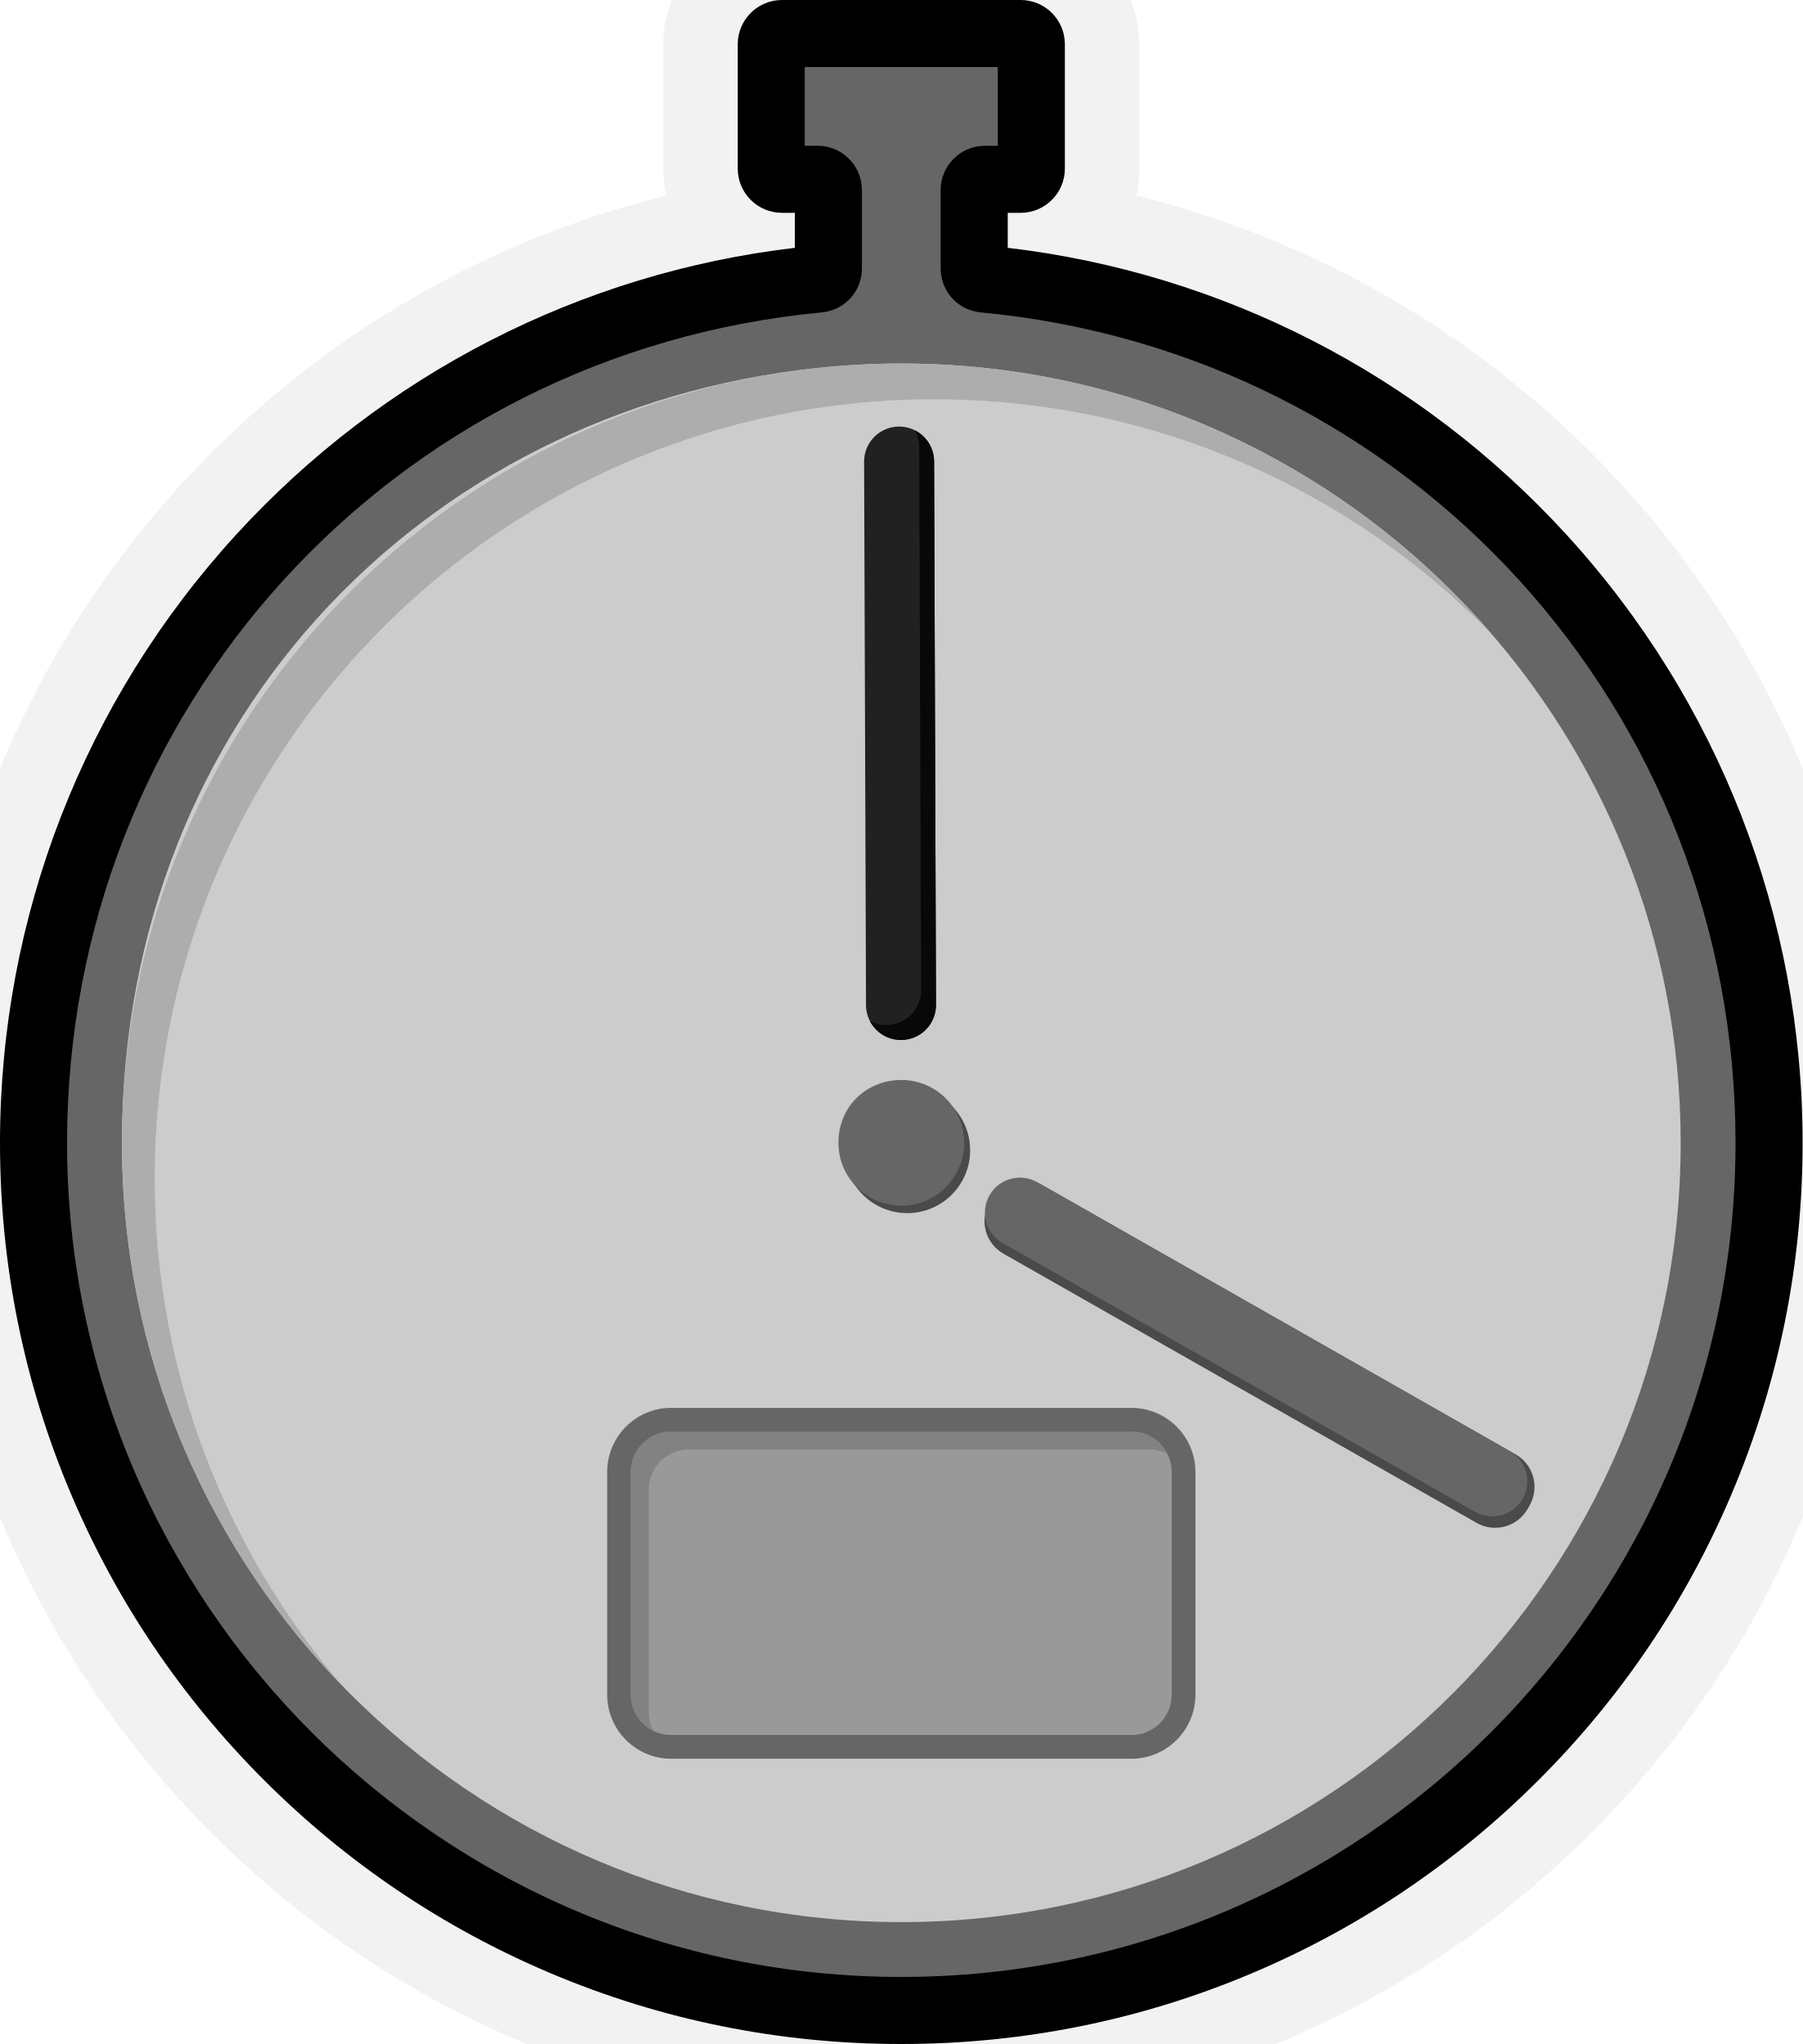
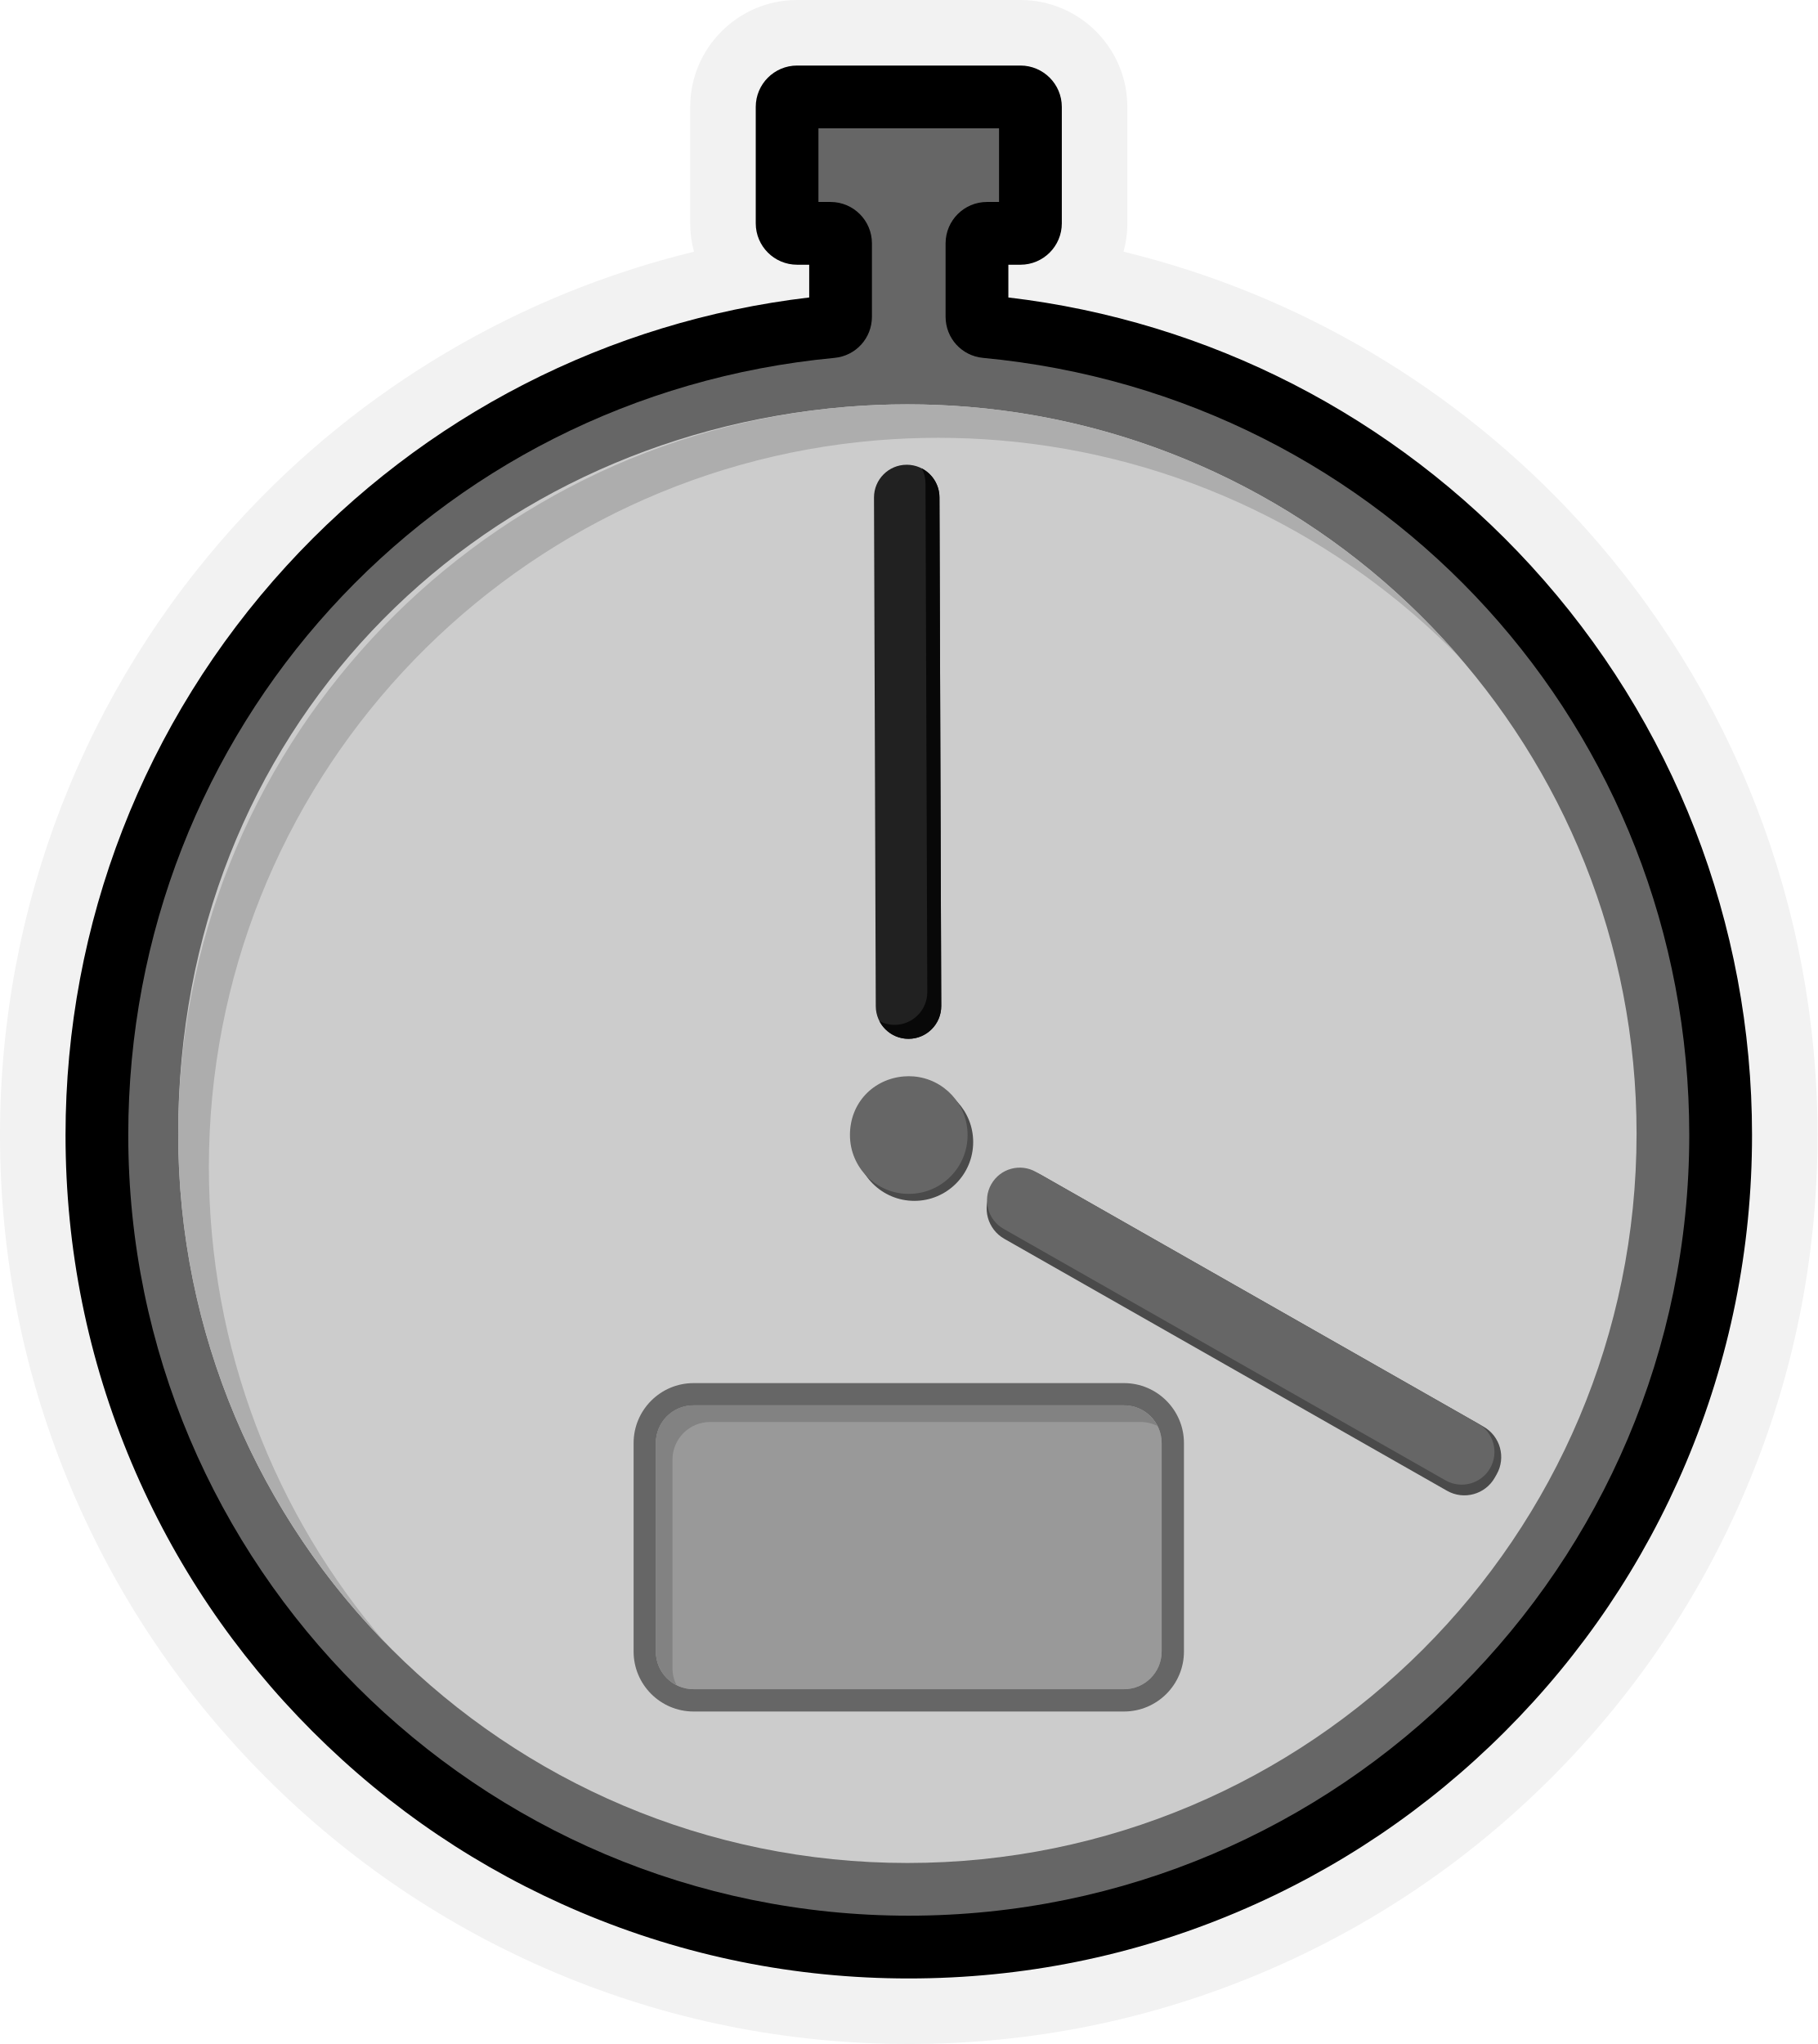
- <svg xmlns="http://www.w3.org/2000/svg" id="Layer_2" data-name="Layer 2" viewBox="0 0 1209.52 1371.65">
+ <svg xmlns="http://www.w3.org/2000/svg" id="Layer_2" data-name="Layer 2" viewBox="0 0 1303.52 1465.65">
  <defs>
    <style>
      .cls-1 {
        fill: #999;
      }

      .cls-1, .cls-2, .cls-3, .cls-4, .cls-5, .cls-6, .cls-7, .cls-8, .cls-9, .cls-10 {
        stroke-width: 0px;
      }

      .cls-2 {
        fill: #666;
      }

-       .cls-11 {
-         fill: none;
-         stroke: #f2f2f2;
-         stroke-width: 100px;
-       }
- 
      .cls-4 {
-         fill: #b3b3b3;
+         fill: #ccc;
      }

      .cls-5 {
-         fill: #ccc;
+         fill: #828282;
      }

      .cls-6 {
-         fill: #828282;
+         fill: #212121;
      }

      .cls-7 {
-         fill: #212121;
+         fill: #f2f2f2;
      }

      .cls-8 {
        fill: #4a4a4a;
      }

      .cls-9 {
        fill: #080808;
      }

      .cls-10 {
        fill: #adadad;
      }
    </style>
  </defs>
  <g id="Counter">
    <g id="counter_chronometer">
      <g>
-         <circle class="cls-5" cx="604.76" cy="766.89" r="502.22" />
-         <path class="cls-4" d="m604.76,286.67c64.84,0,127.73,12.69,186.92,37.73,57.18,24.19,108.54,58.81,152.65,102.92,44.11,44.11,78.74,95.47,102.92,152.65,25.04,59.19,37.73,122.08,37.73,186.92s-12.69,127.73-37.73,186.92c-24.19,57.18-58.81,108.54-102.92,152.65-44.11,44.11-95.47,78.74-152.65,102.92-59.19,25.04-122.08,37.73-186.92,37.73s-127.73-12.69-186.92-37.73c-57.18-24.19-108.54-58.81-152.65-102.92-44.11-44.11-78.74-95.47-102.92-152.65-25.04-59.19-37.73-122.08-37.73-186.92s12.69-127.73,37.73-186.92c24.19-57.18,58.81-108.54,102.92-152.65,44.11-44.11,95.47-78.74,152.65-102.92,59.19-25.04,122.08-37.73,186.92-37.73m0-22c-277.37,0-502.22,224.85-502.22,502.22s224.85,502.22,502.22,502.22,502.22-224.85,502.22-502.22-224.85-502.22-502.22-502.22h0Z" />
+         <path class="cls-3" d="m651.76,1418.65c-81.63,0-160.83-15.99-235.41-47.53-72.02-30.46-136.69-74.06-192.22-129.6-55.53-55.53-99.14-120.21-129.6-192.22-31.54-74.57-47.53-153.77-47.53-235.41,0-151.51,56.29-296.46,158.49-408.15,98.38-107.51,231.04-175.5,374.86-192.44v-23.48h-8.67c-16.36,0-29.67-13.31-29.67-29.67v-83.48c0-16.36,13.31-29.67,29.67-29.67h160.17c16.36,0,29.67,13.31,29.67,29.67v83.48c0,16.36-13.31,29.67-29.67,29.67h-8.67v23.48c143.81,16.93,276.47,84.92,374.86,192.44,102.21,111.69,158.49,256.64,158.49,408.15,0,81.63-15.99,160.83-47.53,235.41-30.46,72.02-74.06,136.69-129.6,192.22-55.53,55.53-120.21,99.13-192.22,129.6-74.57,31.54-153.77,47.53-235.41,47.53Zm-64.76-1273.83h8.67c16.36,0,29.67,13.31,29.67,29.67v52.59c0,15.39-11.54,28.09-26.85,29.54-288.75,27.24-506.5,266.81-506.5,557.26,0,308.65,251.11,559.76,559.76,559.76s559.76-251.11,559.76-559.76c0-290.45-217.75-530.02-506.5-557.26-15.31-1.45-26.85-14.14-26.85-29.54v-52.59c0-16.36,13.31-29.67,29.67-29.67h8.67v-52.83h-129.52v52.83Z" />
+         <path class="cls-7" d="m651.76,1465.65c-87.96,0-173.32-17.24-253.72-51.25-77.62-32.83-147.31-79.82-207.15-139.65-59.83-59.84-106.82-129.53-139.65-207.15C17.24,987.21,0,901.85,0,813.89c0-163.28,60.66-319.5,170.82-439.88,87.9-96.06,201.94-163.17,326.92-193.53-1.78-6.48-2.74-13.29-2.74-20.33v-83.48c0-42.28,34.4-76.67,76.67-76.67h160.17c42.28,0,76.67,34.4,76.67,76.67v83.48c0,7.04-.95,13.85-2.74,20.33,124.98,30.36,239.02,97.47,326.92,193.53,110.15,120.38,170.82,276.6,170.82,439.88,0,87.96-17.24,173.32-51.25,253.72-32.83,77.62-79.81,147.31-139.65,207.15-59.84,59.83-129.53,106.82-207.15,139.65-80.4,34-165.76,51.25-253.72,51.25Zm0-1186.11c-12.36,13.21-29.43,22.04-48.84,23.88-264.48,24.95-463.92,244.41-463.92,510.47,0,282.74,230.02,512.76,512.76,512.76s512.76-230.02,512.76-512.76c0-266.06-199.44-485.52-463.91-510.47-19.42-1.83-36.49-10.66-48.85-23.88Z" />
      </g>
      <g>
-         <g>
-           <path class="cls-2" d="m555.85,180.09v-52.59c0-3.96-3.21-7.17-7.17-7.17h-24c-3.96,0-7.17-3.21-7.17-7.17V29.67c0-3.96,3.21-7.17,7.17-7.17h160.17c3.96,0,7.17,3.21,7.17,7.17v83.48c0,3.96-3.21,7.17-7.17,7.17h-24c-3.96,0-7.17,3.21-7.17,7.17v52.59c0,3.69,2.79,6.79,6.47,7.14,295.6,27.89,526.88,276.77,526.88,579.66,0,321.57-260.69,582.26-582.26,582.26S22.5,1088.47,22.5,766.89c0-302.9,231.28-551.77,526.88-579.66,3.67-.35,6.47-3.45,6.47-7.14Z" />
-           <path class="cls-3" d="m604.76,1371.65c-81.63,0-160.83-15.99-235.41-47.53-72.02-30.46-136.69-74.06-192.22-129.6-55.53-55.53-99.14-120.21-129.6-192.22C15.99,927.73,0,848.52,0,766.89c0-151.51,56.29-296.46,158.49-408.15,98.38-107.51,231.04-175.5,374.86-192.44v-23.48h-8.67c-16.36,0-29.67-13.31-29.67-29.67V29.67c0-16.36,13.31-29.67,29.67-29.67h160.17c16.36,0,29.67,13.31,29.67,29.67v83.48c0,16.36-13.31,29.67-29.67,29.67h-8.67v23.48c143.81,16.93,276.47,84.92,374.86,192.44,102.21,111.69,158.49,256.64,158.49,408.15,0,81.63-15.99,160.83-47.53,235.41-30.46,72.02-74.06,136.69-129.6,192.22-55.53,55.53-120.21,99.13-192.22,129.6-74.57,31.54-153.77,47.53-235.41,47.53ZM540,97.83h8.67c16.36,0,29.67,13.31,29.67,29.67v52.59c0,15.39-11.54,28.09-26.85,29.54C262.75,236.87,45,476.44,45,766.89c0,308.65,251.11,559.76,559.76,559.76s559.76-251.11,559.76-559.76c0-290.45-217.75-530.02-506.5-557.26-15.31-1.45-26.85-14.14-26.85-29.54v-52.59c0-16.36,13.31-29.67,29.67-29.67h8.67v-52.83h-129.52v52.83Z" />
-         </g>
-         <g>
-           <path class="cls-11" d="m555.85,180.09v-52.59c0-3.96-3.21-7.17-7.17-7.17h-24c-3.96,0-7.17-3.21-7.17-7.17V29.67c0-3.96,3.21-7.17,7.17-7.17h160.17c3.96,0,7.17,3.21,7.17,7.17v83.48c0,3.96-3.21,7.17-7.17,7.17h-24c-3.96,0-7.17,3.21-7.17,7.17v52.59c0,3.69,2.79,6.79,6.47,7.14,295.6,27.89,526.88,276.77,526.88,579.66,0,321.57-260.69,582.26-582.26,582.26S22.5,1088.47,22.5,766.89c0-302.9,231.28-551.77,526.88-579.66,3.67-.35,6.47-3.45,6.47-7.14Z" />
-           <path class="cls-11" d="m604.76,1371.65c-81.63,0-160.83-15.99-235.41-47.53-72.02-30.46-136.69-74.06-192.22-129.6-55.53-55.53-99.14-120.21-129.6-192.22C15.99,927.73,0,848.52,0,766.89c0-151.51,56.29-296.46,158.49-408.15,98.38-107.51,231.04-175.5,374.86-192.44v-23.48h-8.67c-16.36,0-29.67-13.31-29.67-29.67V29.67c0-16.36,13.31-29.67,29.67-29.67h160.17c16.36,0,29.67,13.31,29.67,29.67v83.48c0,16.36-13.31,29.67-29.67,29.67h-8.67v23.48c143.81,16.93,276.47,84.92,374.86,192.44,102.21,111.69,158.49,256.64,158.49,408.15,0,81.63-15.99,160.83-47.53,235.41-30.46,72.02-74.06,136.69-129.6,192.22-55.53,55.53-120.21,99.13-192.22,129.6-74.57,31.54-153.77,47.53-235.41,47.53ZM540,97.83h8.67c16.36,0,29.67,13.31,29.67,29.67v52.59c0,15.39-11.54,28.09-26.85,29.54C262.75,236.87,45,476.44,45,766.89c0,308.65,251.11,559.76,559.76,559.76s559.76-251.11,559.76-559.76c0-290.45-217.75-530.02-506.5-557.26-15.31-1.45-26.85-14.14-26.85-29.54v-52.59c0-16.36,13.31-29.67,29.67-29.67h8.67v-52.83h-129.52v52.83Z" />
-         </g>
+         <path class="cls-2" d="m602.85,227.09v-52.59c0-3.96-3.21-7.17-7.17-7.17h-24c-3.96,0-7.17-3.21-7.17-7.17v-83.48c0-3.96,3.21-7.17,7.17-7.17h160.17c3.96,0,7.17,3.21,7.17,7.17v83.48c0,3.96-3.21,7.17-7.17,7.17h-24c-3.96,0-7.17,3.21-7.17,7.17v52.59c0,3.69,2.79,6.79,6.47,7.14,295.6,27.89,526.88,276.77,526.88,579.66,0,321.57-260.69,582.26-582.26,582.26S69.5,1135.47,69.5,813.89c0-302.9,231.28-551.77,526.88-579.66,3.67-.35,6.47-3.45,6.47-7.14Z" />
+         <path class="cls-3" d="m651.76,1418.65c-81.63,0-160.83-15.99-235.41-47.53-72.02-30.46-136.69-74.06-192.22-129.6-55.53-55.53-99.14-120.21-129.6-192.22-31.54-74.57-47.53-153.77-47.53-235.41,0-151.51,56.29-296.46,158.49-408.15,98.38-107.51,231.04-175.5,374.86-192.44v-23.48h-8.67c-16.36,0-29.67-13.31-29.67-29.67v-83.48c0-16.36,13.31-29.67,29.67-29.67h160.17c16.36,0,29.67,13.31,29.67,29.67v83.48c0,16.36-13.31,29.67-29.67,29.67h-8.67v23.48c143.81,16.93,276.47,84.92,374.86,192.44,102.21,111.69,158.49,256.64,158.49,408.15,0,81.63-15.99,160.83-47.53,235.41-30.46,72.02-74.06,136.69-129.6,192.22-55.53,55.53-120.21,99.13-192.22,129.6-74.57,31.54-153.77,47.53-235.41,47.53Zm-64.76-1273.83h8.67c16.36,0,29.67,13.31,29.67,29.67v52.59c0,15.39-11.54,28.09-26.85,29.54-288.75,27.24-506.5,266.81-506.5,557.26,0,308.65,251.11,559.76,559.76,559.76s559.76-251.11,559.76-559.76c0-290.45-217.75-530.02-506.5-557.26-15.31-1.45-26.85-14.14-26.85-29.54v-52.59c0-16.36,13.31-29.67,29.67-29.67h8.67v-52.83h-129.52v52.83Z" />
      </g>
      <g>
-         <path class="cls-2" d="m555.85,180.09v-52.59c0-3.96-3.21-7.17-7.17-7.17h-24c-3.96,0-7.17-3.21-7.17-7.17V29.67c0-3.96,3.21-7.17,7.17-7.17h160.17c3.96,0,7.17,3.21,7.17,7.17v83.48c0,3.96-3.21,7.17-7.17,7.17h-24c-3.96,0-7.17,3.21-7.17,7.17v52.59c0,3.69,2.79,6.79,6.47,7.14,295.6,27.89,526.88,276.77,526.88,579.66,0,321.57-260.69,582.26-582.26,582.26S22.5,1088.47,22.5,766.89c0-302.9,231.28-551.77,526.88-579.66,3.67-.35,6.47-3.45,6.47-7.14Z" />
-         <path class="cls-3" d="m604.76,1371.65c-81.63,0-160.83-15.99-235.41-47.53-72.02-30.46-136.69-74.06-192.22-129.6-55.53-55.53-99.14-120.21-129.6-192.22C15.99,927.73,0,848.52,0,766.89c0-151.51,56.29-296.46,158.49-408.15,98.38-107.51,231.04-175.5,374.86-192.44v-23.48h-8.67c-16.36,0-29.67-13.31-29.67-29.67V29.67c0-16.36,13.31-29.67,29.67-29.67h160.17c16.36,0,29.67,13.31,29.67,29.67v83.48c0,16.36-13.31,29.67-29.67,29.67h-8.67v23.48c143.81,16.93,276.47,84.92,374.86,192.44,102.21,111.69,158.49,256.64,158.49,408.15,0,81.63-15.99,160.83-47.53,235.41-30.46,72.02-74.06,136.69-129.6,192.22-55.53,55.53-120.21,99.13-192.22,129.6-74.57,31.54-153.77,47.53-235.41,47.53ZM540,97.83h8.67c16.36,0,29.67,13.31,29.67,29.67v52.59c0,15.39-11.54,28.09-26.85,29.54C262.75,236.87,45,476.44,45,766.89c0,308.65,251.11,559.76,559.76,559.76s559.76-251.11,559.76-559.76c0-290.45-217.75-530.02-506.5-557.26-15.31-1.45-26.85-14.14-26.85-29.54v-52.59c0-16.36,13.31-29.67,29.67-29.67h8.67v-52.83h-129.52v52.83Z" />
+         <path class="cls-4" d="m1173.72,812.89c0,288.82-234.14,522.96-522.96,522.96S127.8,1101.71,127.8,812.89s210.76-498.83,479.03-521.14c14.48-1.2,29.14-1.82,43.93-1.82,14.8,0,29.45.61,43.93,1.82,268.26,22.31,479.03,247.11,479.03,521.14Z" />
+         <path class="cls-10" d="m149.8,836.89c0-274.03,210.76-498.83,479.03-521.14,14.48-1.2,29.14-1.82,43.93-1.82s29.45.61,43.93,1.82c129.23,10.75,245.11,68.49,330.52,156.08-86.95-100.98-211.82-168.38-352.52-180.08-14.48-1.2-29.14-1.82-43.93-1.82s-29.45.61-43.93,1.82c-268.26,22.31-479.03,247.11-479.03,521.14,0,142.07,56.66,270.91,148.61,365.16-78.9-91.58-126.61-210.8-126.61-341.16Z" />
      </g>
-       <g>
-         <path class="cls-5" d="m1127.72,766.89c0,288.82-234.14,522.96-522.96,522.96S81.8,1055.71,81.8,766.89s210.76-498.83,479.03-521.14c14.48-1.2,29.14-1.82,43.93-1.82,14.8,0,29.45.61,43.93,1.82,268.26,22.31,479.03,247.11,479.03,521.14Z" />
-         <path class="cls-10" d="m103.8,790.89c0-274.03,210.76-498.83,479.03-521.14,14.48-1.2,29.14-1.82,43.93-1.82s29.45.61,43.93,1.82c129.23,10.75,245.11,68.49,330.52,156.08-86.95-100.98-211.82-168.38-352.52-180.08-14.48-1.2-29.14-1.82-43.93-1.82s-29.45.61-43.93,1.82c-268.26,22.31-479.03,247.11-479.03,521.14,0,142.07,56.66,270.91,148.61,365.16-78.9-91.58-126.61-210.8-126.61-341.16Z" />
-       </g>
-       <rect class="cls-7" x="398.1" y="468.58" width="411.65" height="46.96" rx="23.48" ry="23.48" transform="translate(113.98 1097.71) rotate(-90.2)" />
-       <path class="cls-9" d="m626.76,309.63c-.03-9.03-5.16-16.85-12.65-20.75,1.68,3.22,2.64,6.87,2.65,10.75l1.28,364.69c.05,12.97-10.43,23.51-23.4,23.56h0c-3.94.01-7.65-.95-10.91-2.65,3.93,7.54,11.82,12.68,20.91,12.65h0c12.97-.05,23.44-10.59,23.4-23.56l-1.28-364.69Z" />
+       <rect class="cls-6" x="445.1" y="515.58" width="411.65" height="46.96" rx="23.48" ry="23.48" transform="translate(114.15 1191.87) rotate(-90.2)" />
+       <path class="cls-9" d="m673.76,356.63c-.03-9.03-5.16-16.85-12.65-20.75,1.68,3.22,2.64,6.87,2.65,10.75l1.28,364.69c.05,12.97-10.43,23.51-23.4,23.56h0c-3.94.01-7.65-.95-10.91-2.65,3.93,7.54,11.82,12.68,20.91,12.65h0c12.97-.05,23.44-10.59,23.4-23.56l-1.28-364.69Z" />
      <g id="clock_stick">
-         <rect class="cls-8" x="637.34" y="882.19" width="415.51" height="52.9" rx="25.08" ry="25.08" transform="translate(559.97 -299.05) rotate(29.64)" />
-         <rect class="cls-2" x="636.98" y="880.44" width="411.65" height="46.96" rx="23.48" ry="23.48" transform="translate(557.34 -298.54) rotate(29.64)" />
-         <path class="cls-8" d="m650.95,771.89c0,23.3-18.89,42.19-42.19,42.19s-42.19-18.89-42.19-42.19,17-40.24,38.65-42.04c1.17-.1,2.35-.15,3.54-.15s2.38.05,3.54.15c21.64,1.8,38.65,19.94,38.65,42.04Z" />
-         <path class="cls-2" d="m646.95,766.89c0,23.3-18.89,42.19-42.19,42.19s-42.19-18.89-42.19-42.19,17-40.24,38.65-42.04c1.17-.1,2.35-.15,3.54-.15s2.38.05,3.54.15c21.64,1.8,38.65,19.94,38.65,42.04Z" />
+         <rect class="cls-8" x="684.34" y="929.19" width="415.51" height="52.9" rx="25.08" ry="25.08" transform="translate(589.37 -316.14) rotate(29.64)" />
+         <rect class="cls-2" x="683.98" y="927.44" width="411.65" height="46.96" rx="23.48" ry="23.48" transform="translate(586.74 -315.63) rotate(29.64)" />
+         <path class="cls-8" d="m697.95,818.89c0,23.3-18.89,42.19-42.19,42.19s-42.19-18.89-42.19-42.19,17-40.24,38.65-42.04c1.17-.1,2.35-.15,3.54-.15s2.38.05,3.54.15c21.64,1.8,38.65,19.94,38.65,42.04Z" />
+         <path class="cls-2" d="m693.95,813.89c0,23.3-18.89,42.19-42.19,42.19s-42.19-18.89-42.19-42.19,17-40.24,38.65-42.04c1.17-.1,2.35-.15,3.54-.15s2.38.05,3.54.15c21.64,1.8,38.65,19.94,38.65,42.04Z" />
      </g>
      <g id="clock_timer">
        <g>
-           <rect id="clock_timer-2" data-name="clock_timer" class="cls-1" x="423.41" y="960.76" width="362.7" height="203.48" rx="27" ry="27" />
-           <path id="clock_timer-3" data-name="clock_timer" class="cls-2" d="m759.11,960.76c14.91,0,27,12.09,27,27v149.48c0,14.91-12.09,27-27,27h-308.7c-14.91,0-27-12.09-27-27v-149.48c0-14.91,12.09-27,27-27h308.7m0-16h-308.7c-23.71,0-43,19.29-43,43v149.48c0,23.71,19.29,43,43,43h308.7c23.71,0,43-19.29,43-43v-149.48c0-23.71-19.29-43-43-43h0Z" />
+           <rect id="clock_timer-2" data-name="clock_timer" class="cls-1" x="470.41" y="1007.76" width="362.7" height="203.48" rx="27" ry="27" />
+           <path id="clock_timer-3" data-name="clock_timer" class="cls-2" d="m806.11,1007.76c14.91,0,27,12.09,27,27v149.48c0,14.91-12.09,27-27,27h-308.7c-14.91,0-27-12.09-27-27v-149.48c0-14.91,12.09-27,27-27h308.7m0-16h-308.7c-23.71,0-43,19.29-43,43v149.48c0,23.71,19.29,43,43,43h308.7c23.71,0,43-19.29,43-43v-149.48c0-23.71-19.29-43-43-43h0Z" />
        </g>
-         <path class="cls-6" d="m438.17,1161.24c-1.84-3.65-2.88-7.76-2.88-12.12v-149.48c0-14.91,12.09-27,27-27h308.7c4.36,0,8.48,1.04,12.12,2.88-4.44-8.82-13.57-14.88-24.12-14.88h-308.7c-14.91,0-27,12.09-27,27v149.48c0,10.55,6.06,19.68,14.88,24.12Z" />
+         <path class="cls-5" d="m485.17,1208.24c-1.84-3.65-2.88-7.76-2.88-12.12v-149.48c0-14.91,12.09-27,27-27h308.7c4.36,0,8.48,1.04,12.12,2.88-4.44-8.82-13.57-14.88-24.12-14.88h-308.7c-14.91,0-27,12.09-27,27v149.48c0,10.55,6.06,19.68,14.88,24.12Z" />
      </g>
    </g>
  </g>
</svg>
